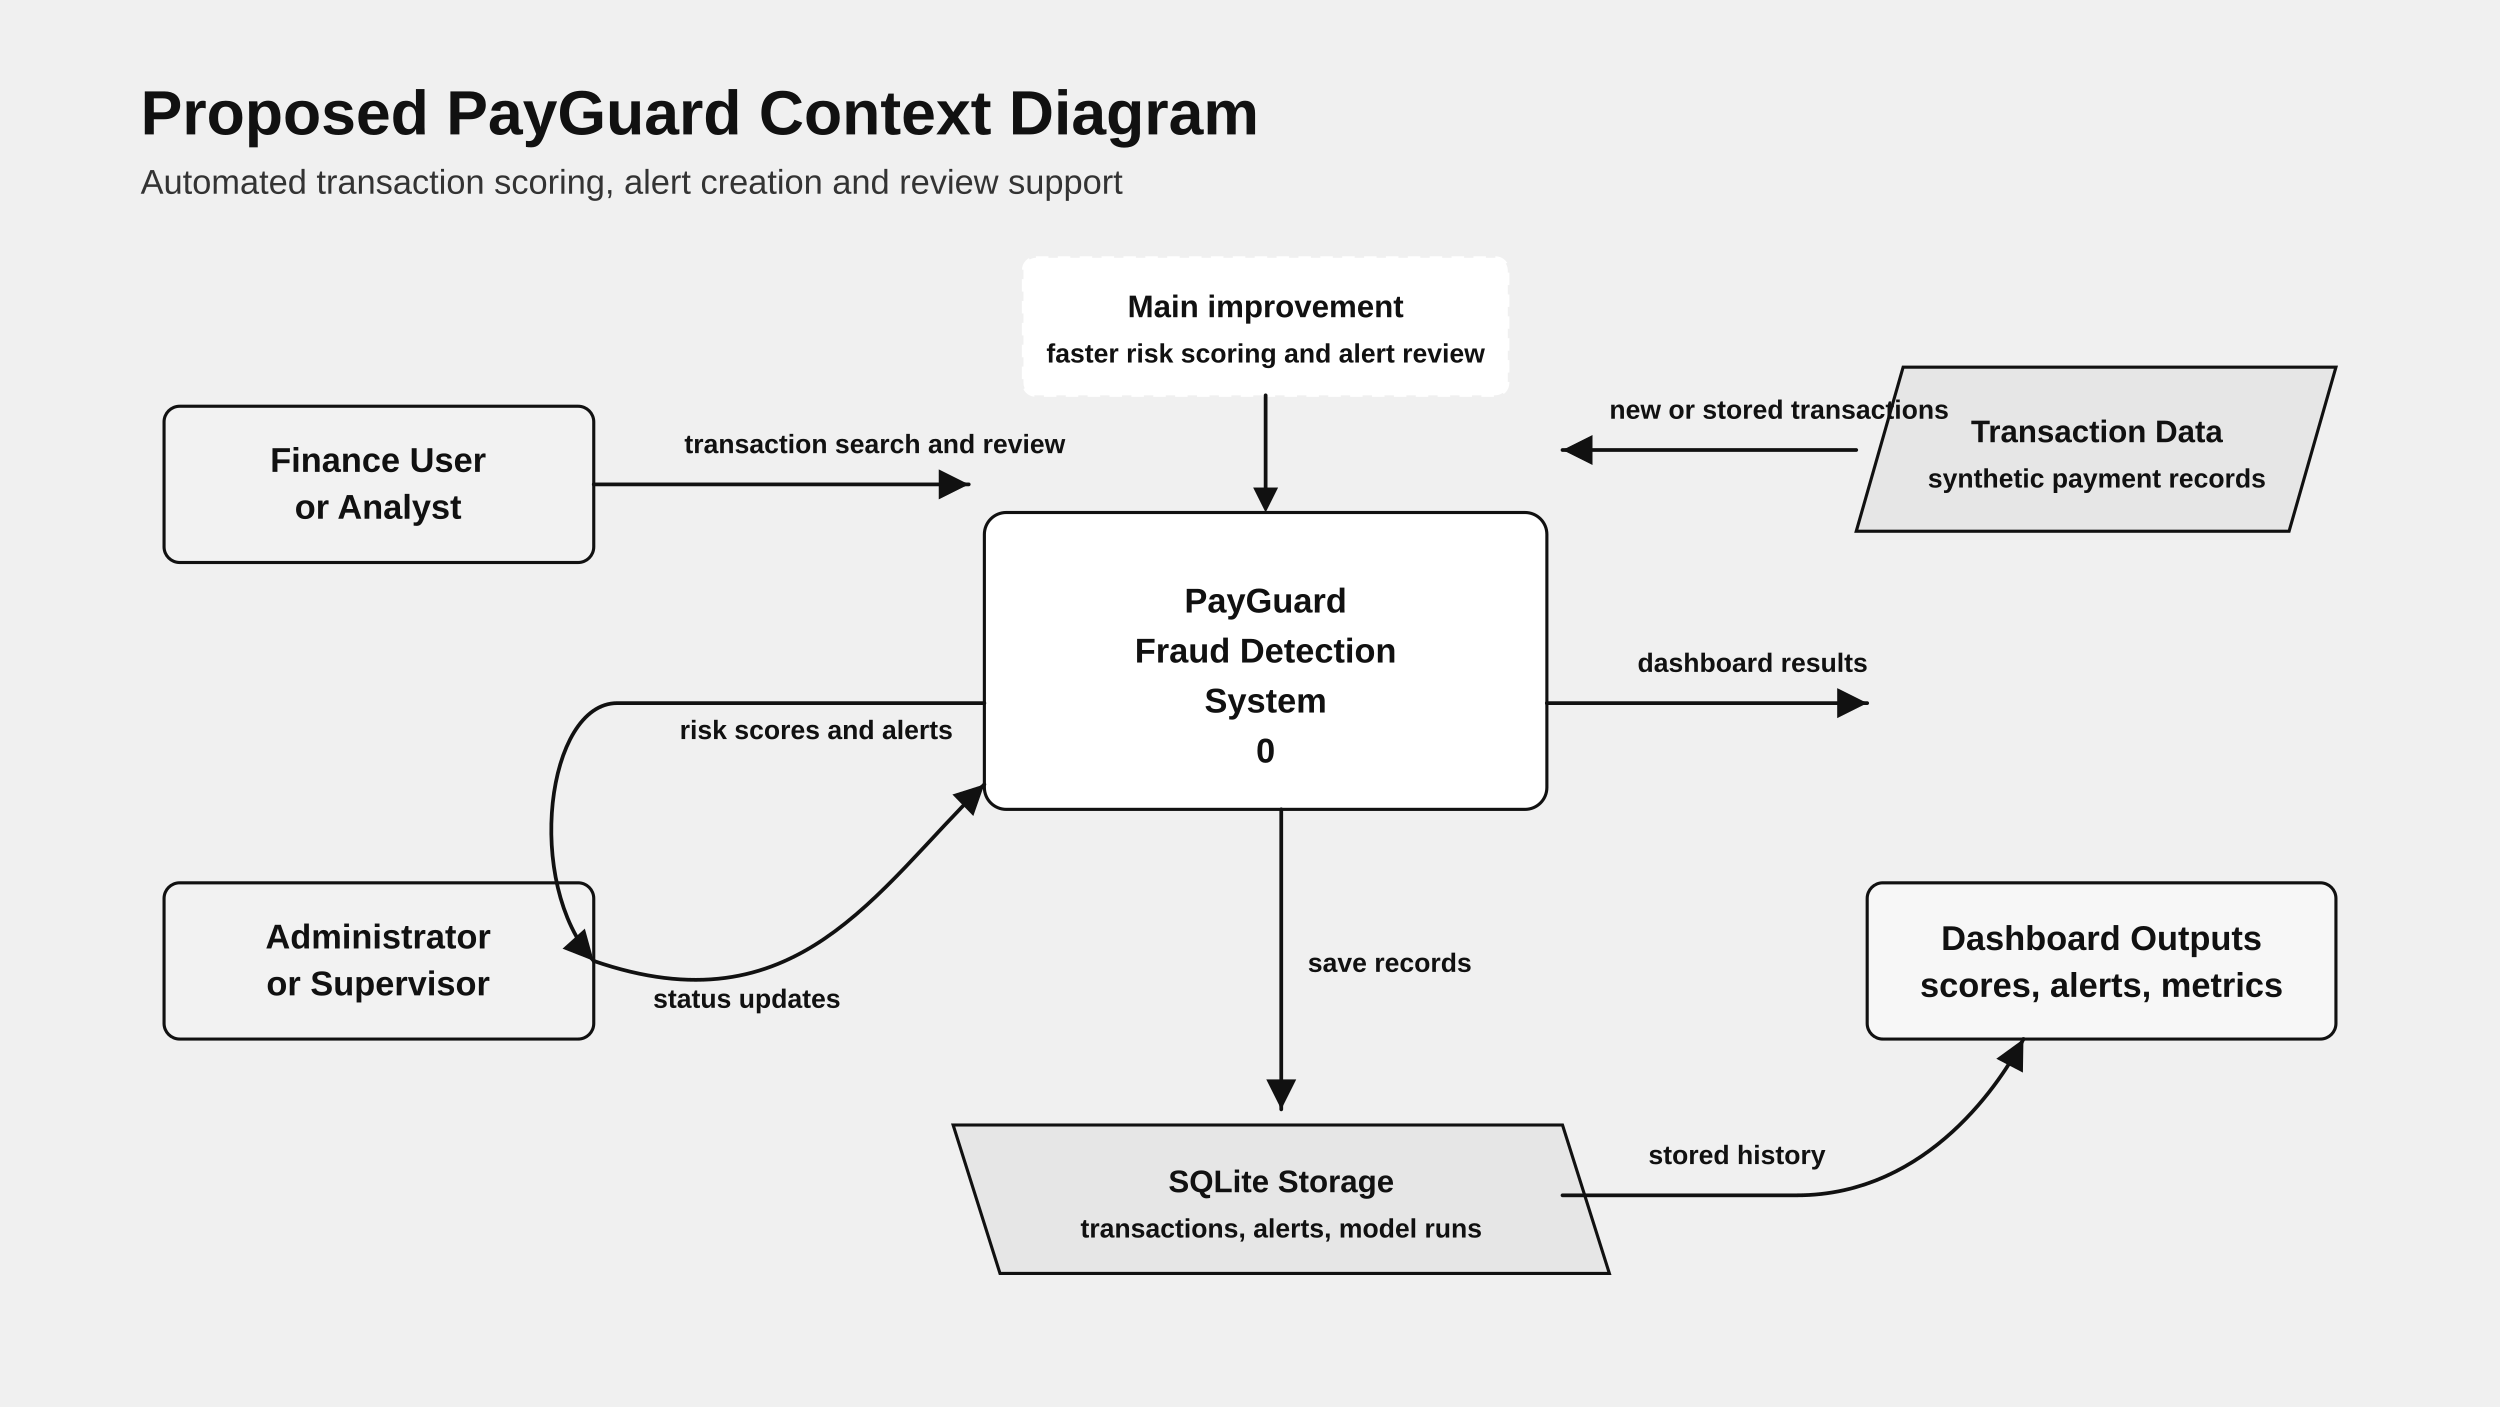
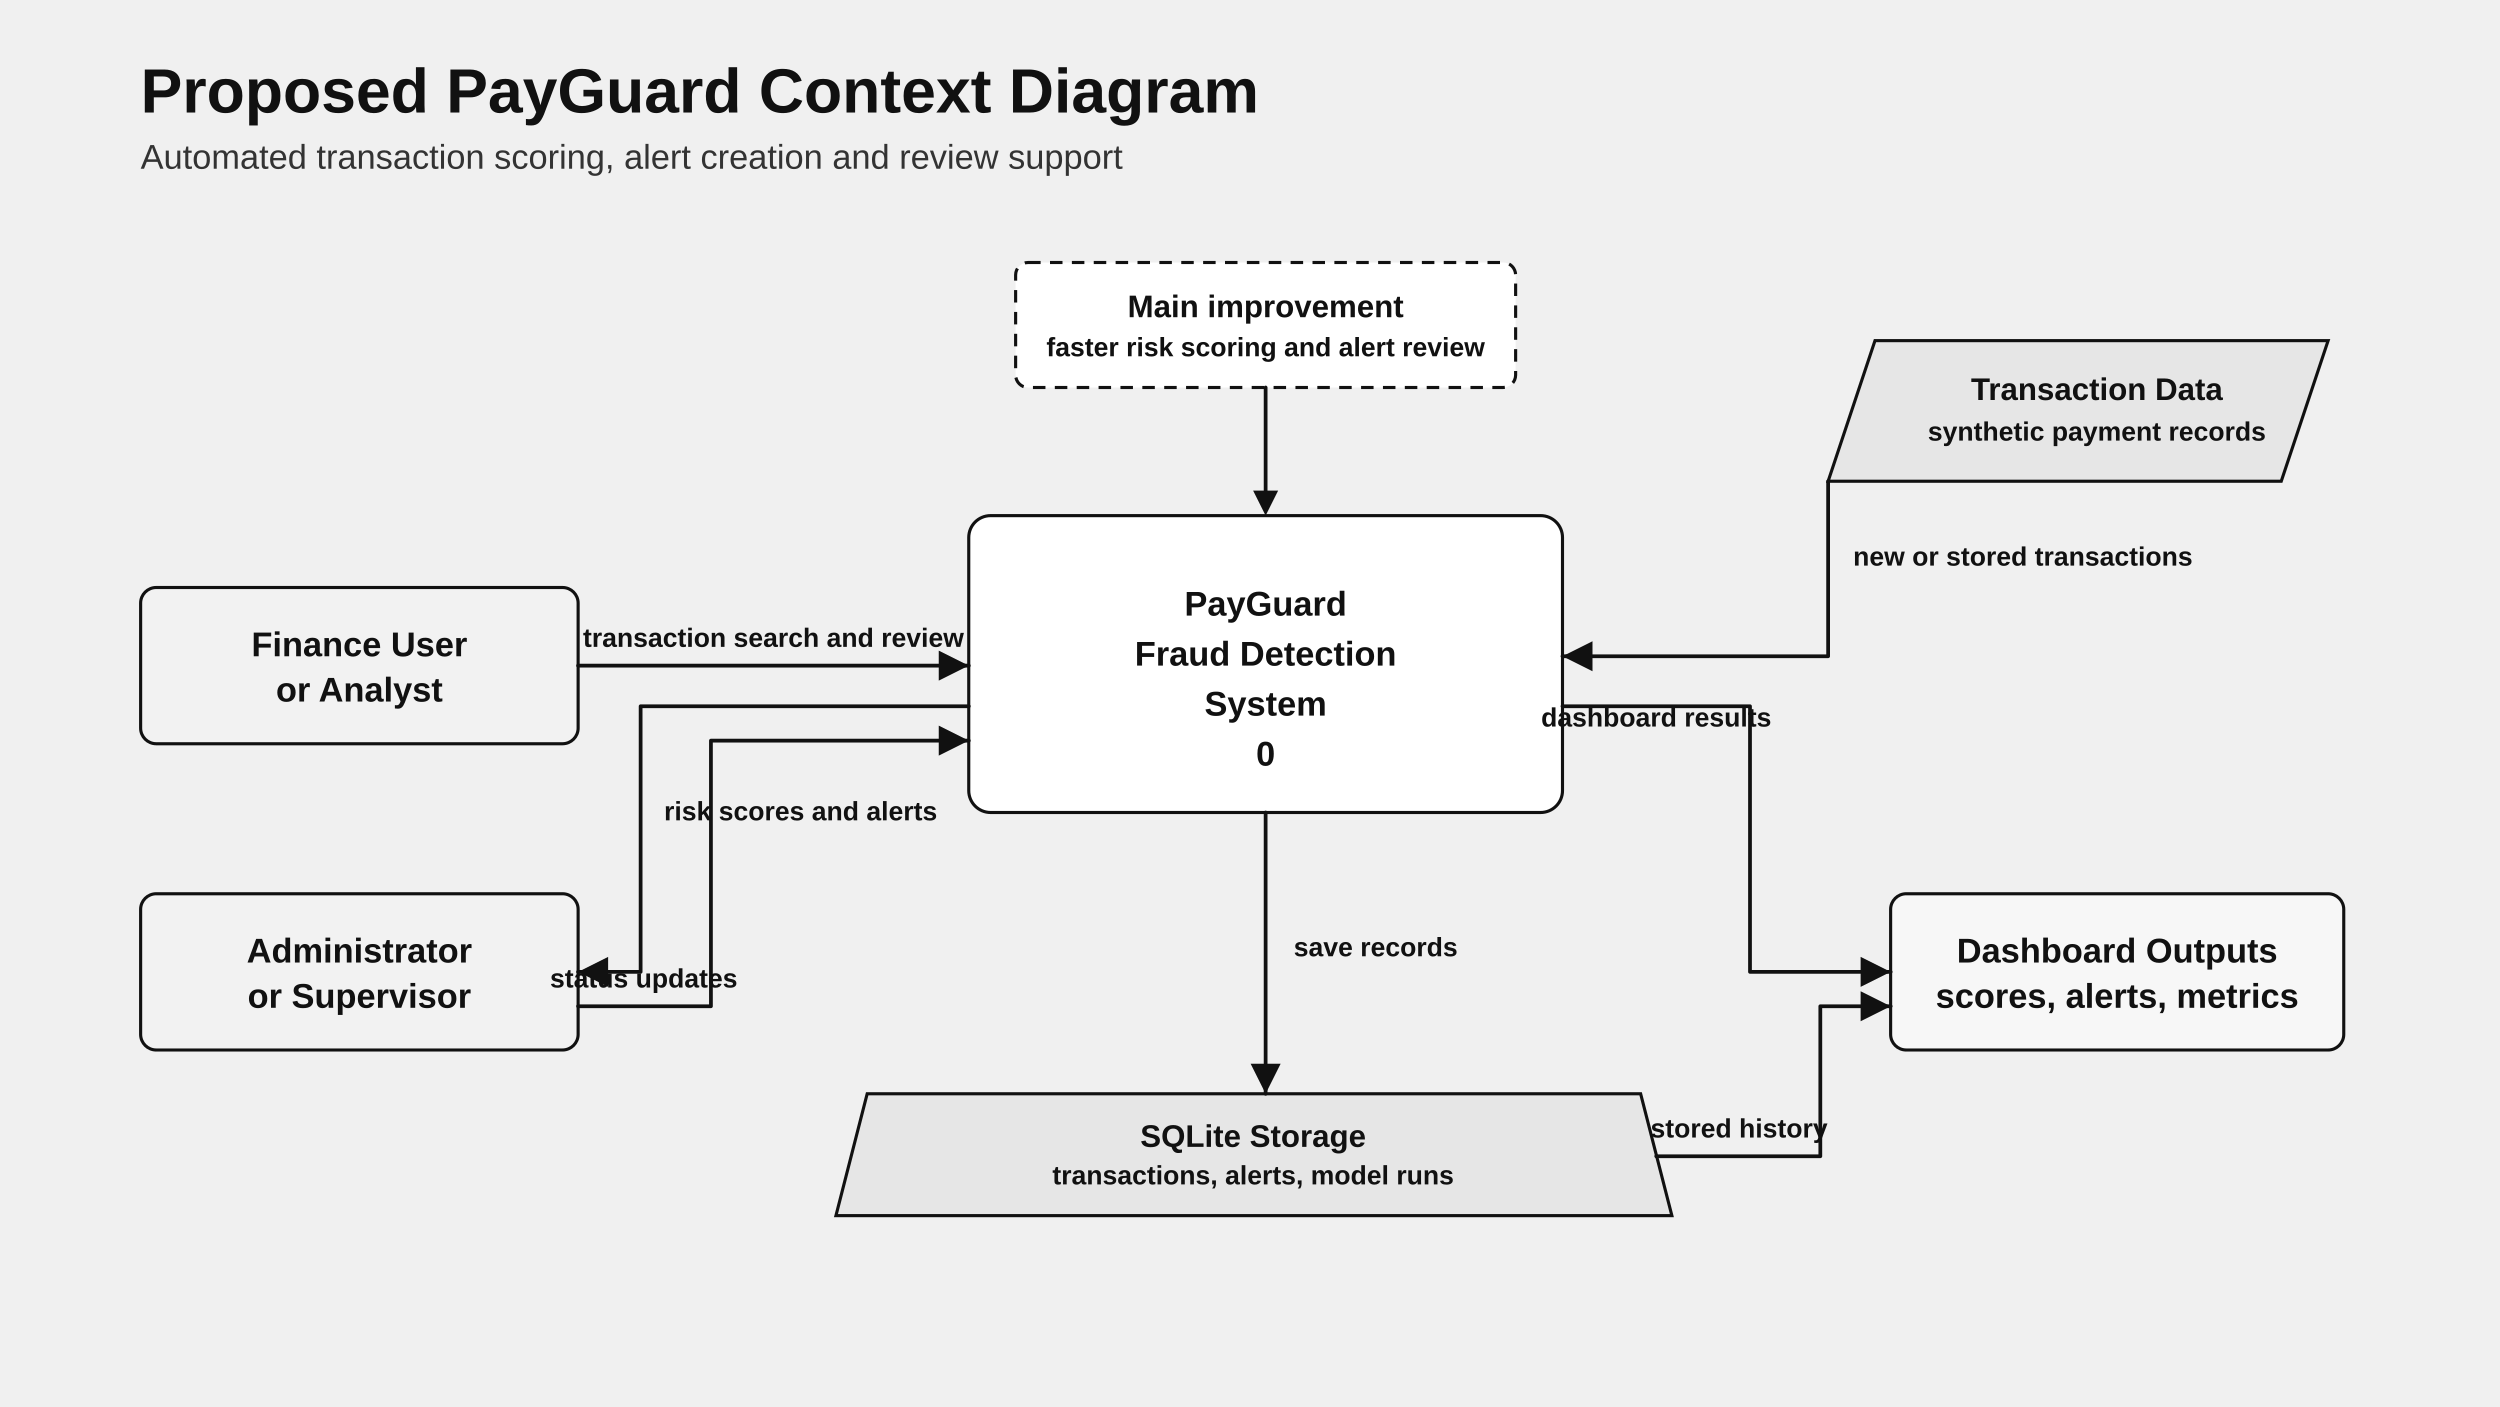
<svg xmlns="http://www.w3.org/2000/svg" width="1600" height="900" viewBox="0 0 1600 900" role="img" aria-labelledby="title desc">
  <defs>
    <marker id="arrow" markerWidth="12" markerHeight="12" refX="10" refY="6" orient="auto">
      <path d="M2 2 L10 6 L2 10 Z" fill="#111111" />
    </marker>
    <style>
-       .title { fill: #111111; font-family: Calibri, Arial, sans-serif; font-size: 40px; font-weight: 700; }
-       .subtitle { fill: #333333; font-family: Calibri, Arial, sans-serif; font-size: 22px; }
-       .entity { fill: #f2f2f2; stroke: #111111; stroke-width: 2; }
-       .system { fill: #ffffff; stroke: #111111; stroke-width: 2; }
-       .data { fill: #e6e6e6; stroke: #111111; stroke-width: 2; }
-       .output { fill: #f7f7f7; stroke: #111111; stroke-width: 2; }
-       .note { fill: #ffffff; stroke: #ffffff; stroke-width: 2; stroke-dasharray: 8 6; }
+       .title     { fill: #111111; font-family: Calibri, Arial, sans-serif; font-size: 40px; font-weight: 700; }
+       .subtitle  { fill: #333333; font-family: Calibri, Arial, sans-serif; font-size: 22px; }
+       .entity    { fill: #f2f2f2; stroke: #111111; stroke-width: 2; }
+       .system    { fill: #ffffff; stroke: #111111; stroke-width: 2; }
+       .data      { fill: #e6e6e6; stroke: #111111; stroke-width: 2; }
+       .output    { fill: #f7f7f7; stroke: #111111; stroke-width: 2; }
+       .note      { fill: #ffffff; stroke: #111111; stroke-width: 2; stroke-dasharray: 8 6; }
      .textLight { fill: #111111; font-family: Calibri, Arial, sans-serif; font-size: 22px; font-weight: 700; }
-       .textDark { fill: #111111; font-family: Calibri, Arial, sans-serif; font-size: 20px; font-weight: 600; }
-       .small { fill: #111111; font-family: Calibri, Arial, sans-serif; font-size: 17px; font-weight: 600; }
-       .line { stroke: #111111; stroke-width: 2.4; fill: none; marker-end: url(#arrow); stroke-linecap: round; stroke-linejoin: round; }
+       .textDark  { fill: #111111; font-family: Calibri, Arial, sans-serif; font-size: 20px; font-weight: 600; }
+       .small     { fill: #111111; font-family: Calibri, Arial, sans-serif; font-size: 17px; font-weight: 600; }
+       .line      { stroke: #111111; stroke-width: 2.4; fill: none; marker-end: url(#arrow); stroke-linecap: round; stroke-linejoin: round; }
      .plainLine { stroke: #111111; stroke-width: 2.4; fill: none; stroke-linecap: round; stroke-linejoin: round; }
    </style>
  </defs>
-   <text x="90" y="86" class="title">Proposed PayGuard Context Diagram</text>
-   <text x="90" y="124" class="subtitle">Automated transaction scoring, alert creation and review support</text>
-   <g transform="translate(0 10)">
-     <rect x="630" y="318" width="360" height="190" rx="14" class="system" />
-     <text x="810" y="382" class="textLight" text-anchor="middle">PayGuard</text>
-     <text x="810" y="414" class="textLight" text-anchor="middle">Fraud Detection</text>
-     <text x="810" y="446" class="textLight" text-anchor="middle">System</text>
-     <text x="810" y="478" class="textLight" text-anchor="middle">0</text>
-     <rect x="105" y="250" width="275" height="100" rx="10" class="entity" />
-     <text x="242" y="292" class="textLight" text-anchor="middle">Finance User</text>
-     <text x="242" y="322" class="textLight" text-anchor="middle">or Analyst</text>
-     <rect x="105" y="555" width="275" height="100" rx="10" class="entity" />
-     <text x="242" y="597" class="textLight" text-anchor="middle">Administrator</text>
-     <text x="242" y="627" class="textLight" text-anchor="middle">or Supervisor</text>
-     <path d="M1218 225 L1495 225 L1465 330 L1188 330 Z" class="data" />
-     <text x="1342" y="273" class="textDark" text-anchor="middle">Transaction Data</text>
-     <text x="1342" y="302" class="small" text-anchor="middle">synthetic payment records</text>
-     <rect x="1195" y="555" width="300" height="100" rx="10" class="output" />
-     <text x="1345" y="598" class="textLight" text-anchor="middle">Dashboard Outputs</text>
-     <text x="1345" y="628" class="textLight" text-anchor="middle">scores, alerts, metrics</text>
-     <path d="M610 710 L1000 710 L1030 805 L640 805 Z" class="data" />
-     <text x="820" y="753" class="textDark" text-anchor="middle">SQLite Storage</text>
-     <text x="820" y="782" class="small" text-anchor="middle">transactions, alerts, model runs</text>
-     <rect x="655" y="155" width="310" height="88" rx="8" class="note" />
-     <text x="810" y="193" class="textDark" text-anchor="middle">Main improvement</text>
-     <text x="810" y="222" class="small" text-anchor="middle">faster risk scoring and alert review</text>
-     <path d="M380 300 H620" class="line" />
-     <text x="438" y="280" class="small">transaction search and review</text>
-     <path d="M630 440 H395 C350 440 335 555 380 605" class="line" />
-     <text x="435" y="463" class="small">risk scores and alerts</text>
-     <path d="M380 605 C510 650 560 560 630 492" class="line" />
-     <text x="418" y="635" class="small">status updates</text>
-     <path d="M1188 278 H1000" class="line" />
-     <text x="1030" y="258" class="small">new or stored transactions</text>
-     <path d="M990 440 H1195" class="line" />
-     <text x="1048" y="420" class="small">dashboard results</text>
-     <path d="M820 508 V700" class="line" />
-     <text x="837" y="612" class="small">save records</text>
-     <path d="M1000 755 H1150 C1235 755 1282 680 1295 655" class="line" />
-     <text x="1055" y="735" class="small">stored history</text>
-     <line x1="810" y1="243" x2="810" y2="306" class="plainLine" />
-     <polygon points="810,318 802,302 818,302" fill="#111111" />
-   </g>
+   <text x="90" y="72" class="title">Proposed PayGuard Context Diagram</text>
+   <text x="90" y="108" class="subtitle">Automated transaction scoring, alert creation and review support</text>
+   <rect x="650" y="168" width="320" height="80" rx="8" class="note" />
+   <text x="810" y="203" class="textDark" text-anchor="middle">Main improvement</text>
+   <text x="810" y="228" class="small" text-anchor="middle">faster risk scoring and alert review</text>
+   <rect x="620" y="330" width="380" height="190" rx="14" class="system" />
+   <text x="810" y="394" class="textLight" text-anchor="middle">PayGuard</text>
+   <text x="810" y="426" class="textLight" text-anchor="middle">Fraud Detection</text>
+   <text x="810" y="458" class="textLight" text-anchor="middle">System</text>
+   <text x="810" y="490" class="textLight" text-anchor="middle">0</text>
+   <rect x="90" y="376" width="280" height="100" rx="10" class="entity" />
+   <text x="230" y="420" class="textLight" text-anchor="middle">Finance User</text>
+   <text x="230" y="449" class="textLight" text-anchor="middle">or Analyst</text>
+   <rect x="90" y="572" width="280" height="100" rx="10" class="entity" />
+   <text x="230" y="616" class="textLight" text-anchor="middle">Administrator</text>
+   <text x="230" y="645" class="textLight" text-anchor="middle">or Supervisor</text>
+   <path d="M1200,218 L1490,218 L1460,308 L1170,308 Z" class="data" />
+   <text x="1342" y="256" class="textDark" text-anchor="middle">Transaction Data</text>
+   <text x="1342" y="282" class="small" text-anchor="middle">synthetic payment records</text>
+   <rect x="1210" y="572" width="290" height="100" rx="10" class="output" />
+   <text x="1355" y="616" class="textLight" text-anchor="middle">Dashboard Outputs</text>
+   <text x="1355" y="645" class="textLight" text-anchor="middle">scores, alerts, metrics</text>
+   <path d="M555,700 L1050,700 L1070,778 L535,778 Z" class="data" />
+   <text x="802" y="734" class="textDark" text-anchor="middle">SQLite Storage</text>
+   <text x="802" y="758" class="small" text-anchor="middle">transactions, alerts, model runs</text>
+   <line x1="810" y1="248" x2="810" y2="322" class="plainLine" />
+   <polygon points="810,330 802,314 818,314" fill="#111111" />
+   <path d="M370 426 H620" class="line" />
+   <text x="495" y="414" class="small" text-anchor="middle">transaction search and review</text>
+   <path d="M620 452 H410 V622 H370" class="line" />
+   <text x="425" y="525" class="small">risk scores and alerts</text>
+   <path d="M370 644 H455 V474 H620" class="line" />
+   <text x="412" y="632" class="small" text-anchor="middle">status updates</text>
+   <path d="M1170 308 V420 H1000" class="line" />
+   <text x="1186" y="362" class="small">new or stored transactions</text>
+   <path d="M1000 452 H1120 V622 H1210" class="line" />
+   <text x="1060" y="465" class="small" text-anchor="middle">dashboard results</text>
+   <path d="M810 520 V700" class="line" />
+   <text x="828" y="612" class="small">save records</text>
+   <path d="M1060 740 H1165 V644 H1210" class="line" />
+   <text x="1113" y="728" class="small" text-anchor="middle">stored history</text>
</svg>
